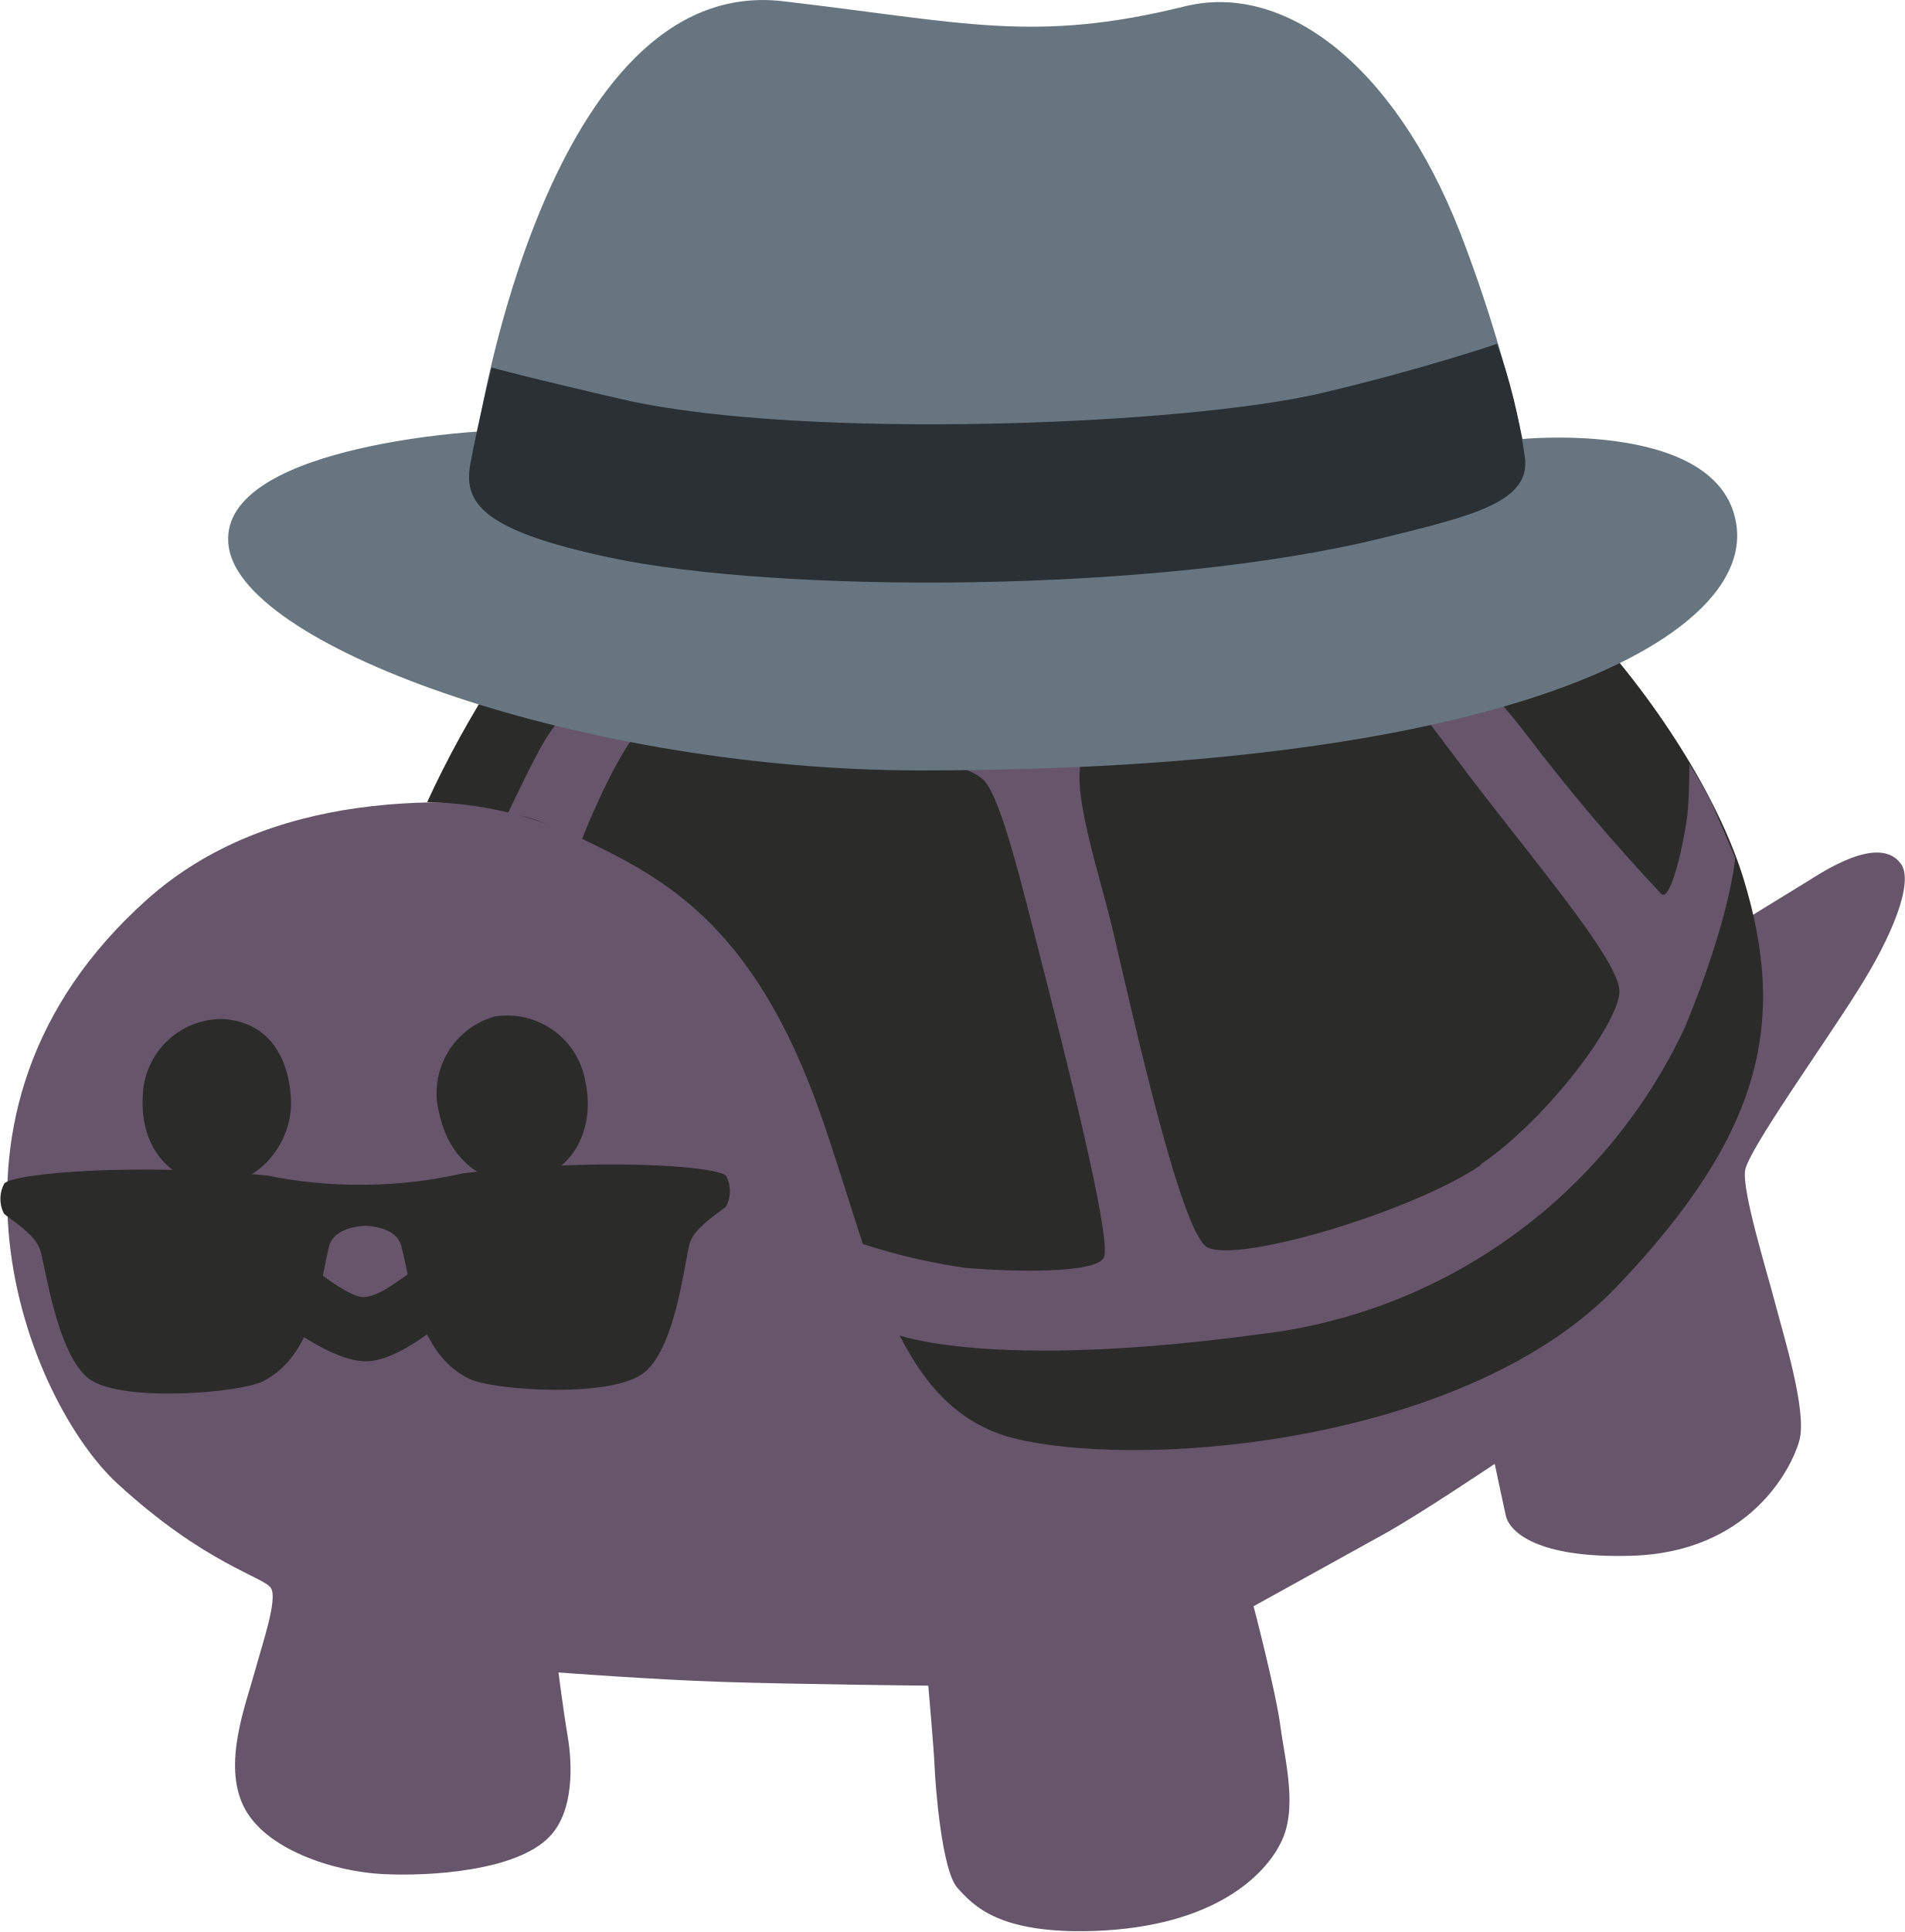
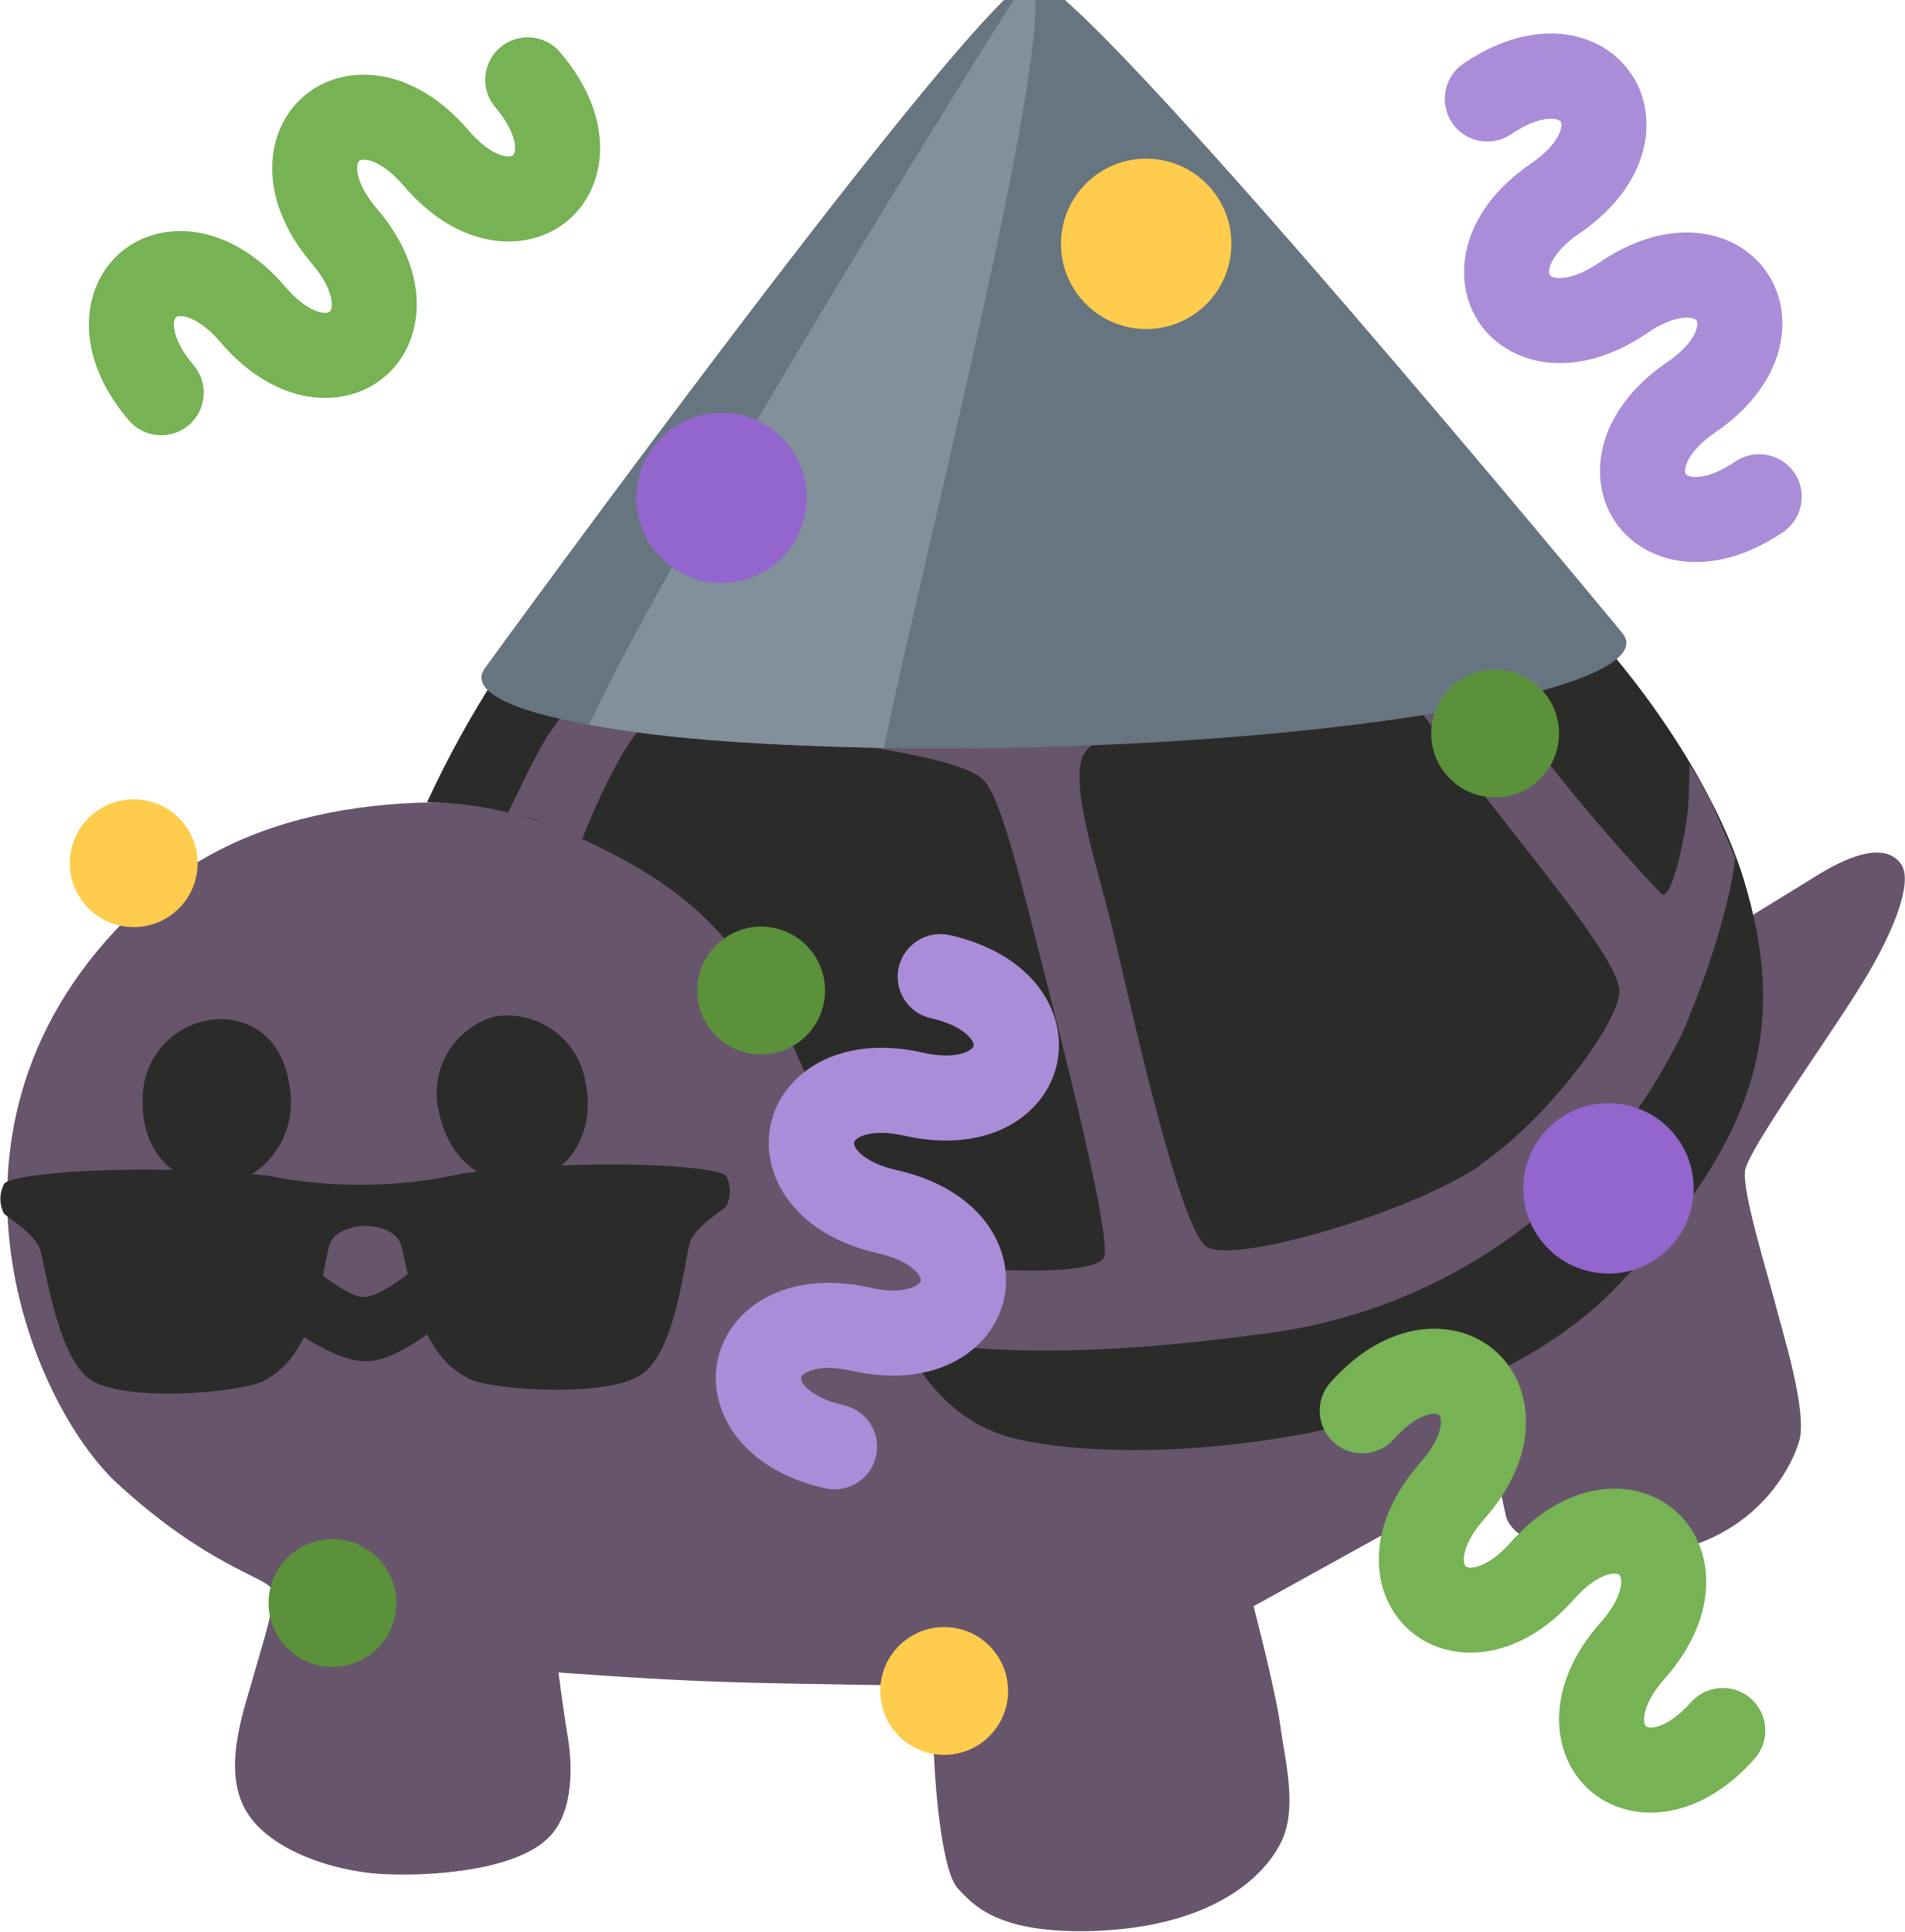
- <svg xmlns="http://www.w3.org/2000/svg" width="37.14mm" height="37.67mm" viewBox="0 0 105.29 106.78">
-   <defs>
-     <style>
+ <svg xmlns="http://www.w3.org/2000/svg" width="37.14mm" height="37.67mm" viewBox="0 0 105.29 106.78" version="1.1" id="svg78180">
+   <defs id="defs78152">
+     <style id="style78150">
      .cls-1 {
        fill: #67556c;
      }

      .cls-2, .cls-5 {
        fill: #2b2c29;
      }

      .cls-3 {
        fill: #66757f;
      }

      .cls-4 {
        fill: #2a3034;
      }

      .cls-5 {
        fill-rule: evenodd;
      }
    </style>
  </defs>
  <g id="Layer_2" data-name="Layer 2">
    <g id="grid">
      <g id="wl_copy" data-name="wl copy">
        <g id="spies">
-           <g>
-             <path class="cls-1" d="M95.58,51.37l4.28-2.63c.86-.53,4-2.66,5.21-1,.73,1-.46,4-2.43,7.08-1.78,2.85-6,8.73-6.18,9.87s1.21,5.6,1.66,7.34S99.9,78,99.46,79.61s-2.8,6.2-9.3,6.38c-5.17.15-6.73-1.31-6.93-2.23-.15-.66-.61-2.85-.61-2.85s-4.15,2.79-6.1,3.87-7.23,4-7.23,4,1.23,4.7,1.48,6.61,1,4.63,0,6.51c-.85,1.7-3.6,4.6-10.32,4.83-5.26.17-6.64-1.41-7.52-2.37s-1.23-5.71-1.27-6.7-.35-4.49-.35-4.49-7.13-.07-11.44-.21c-3.89-.13-9-.52-9-.52s.26,2.06.51,3.54.37,4.11-1,5.53c-1.8,1.9-6.63,2.22-9.3,2.07s-6.44-1.36-7.61-3.73.11-5.6.61-7.45c.45-1.63,1.27-4,.9-4.62S11.34,86.46,6.49,82-5.11,61.55,8.12,49.72s38.9-.58,40.27.2S95.58,51.37,95.58,51.37Z" />
-             <path class="cls-2" d="M53.16,22.92c-12.33,1-21.36,7.54-25.7,14.41a56.4,56.4,0,0,0-3.85,7,20.79,20.79,0,0,1,8.21,1.86c4.53,2.19,9.78,4.55,13.6,15.57,2.89,8.33,4.19,16.3,10.88,17.8,7.58,1.69,25,0,33.07-8.45s9.42-14.64,7-22.55-12.57-21.76-26-25C64.52,22.22,58.77,22.45,53.16,22.92Z" />
-             <path class="cls-1" d="M94.62,44.4c-.41-.86-1.24-2.17-1.24-2.17s0,1.82-.11,2.78c-.19,1.58-.92,4.86-1.44,4.4a109,109,0,0,1-7.44-8.79c-1.61-2.18-7.07-7.82-7.27-9.72a19.37,19.37,0,0,1,1-4.17L76,25.62c-.8-.4-2-.83-2-.83s-.51,4.37-1.23,5.22S68.14,32.5,65,33.82c-3.75,1.59-7.37,3.61-8.73,3.91-1.2.27-8.12-.93-10.72-1.32-3.27-.49-8.22-1.68-9.38-2.44a13.7,13.7,0,0,1-2.86-3.25s-.77.58-1.53,1.23a15,15,0,0,0-1.72,1.9s2.13,2,2.27,2.73c.21,1.06-1,2.56-2,4-.61.85-2.27,4.4-2.27,4.4a6.4,6.4,0,0,1,1.93.48c1.11.46,2.15,1,2.15,1s2.39-6.23,4.08-6.86c1.45-.54,5.63.65,8.65,1.16,4.29.7,8.62,1.31,9.57,2.43s2.07,5.85,3.09,9.82c1.11,4.35,4,15.62,3.48,16.51s-5,.77-7.62.56a33.69,33.69,0,0,1-5.75-1.34s.59,1.86.78,2.35c.28.7,1.14,2.67,1.14,2.67s5.12,2,19.93,0a29.76,29.76,0,0,0,23.65-17c2.54-6.13,2.77-9.35,2.77-9.35S95,45.26,94.62,44.4Zm-12.78,20c-3.67,2.52-13.29,5.42-15.09,4.55-1.43-.7-4-12.23-5.2-17.37-.77-3.3-2.51-8.27-1.65-9.88.58-1.09,4.15-2.83,6.78-4.18s6.07-3,7.14-2.95c1.52.12,5,5.24,8.39,9.61s7.17,8.91,7.3,10.53S85.62,61.78,81.84,64.36Z" />
-             <path class="cls-2" d="M32.36,59.81c.55,2.5-.64,5.14-3.39,5.49-2.27.29-4.13-1.23-4.68-3.72a4.4,4.4,0,0,1,3.06-5.4A4.38,4.38,0,0,1,32.36,59.81Z" />
-             <path class="cls-2" d="M16.08,60.69c.16,2.52-1.94,5.13-4.7,4.73-2.26-.34-3.63-2.28-3.49-4.8a4.38,4.38,0,0,1,4.41-4.3C14.58,56.45,15.91,58.06,16.08,60.69Z" />
-             <path class="cls-2" d="M23.51,69.7c1-.74,2.65-2.48,3.83-1.09s-.71,2.78-1.79,3.63-3.51,3-5.32,3-4.33-1.88-6-3.19c-1.37-1.07-2-2.49-1.33-3.39s1.88-.63,2.89.19c1.17,1,3.42,2.87,4.31,2.84S22.17,70.7,23.51,69.7Z" />
+           <g id="g78166">
+             <path class="cls-1" d="M95.58,51.37l4.28-2.63c.86-.53,4-2.66,5.21-1,.73,1-.46,4-2.43,7.08-1.78,2.85-6,8.73-6.18,9.87s1.21,5.6,1.66,7.34S99.9,78,99.46,79.61s-2.8,6.2-9.3,6.38c-5.17.15-6.73-1.31-6.93-2.23-.15-.66-.61-2.85-.61-2.85s-4.15,2.79-6.1,3.87-7.23,4-7.23,4,1.23,4.7,1.48,6.61,1,4.63,0,6.51c-.85,1.7-3.6,4.6-10.32,4.83-5.26.17-6.64-1.41-7.52-2.37s-1.23-5.71-1.27-6.7-.35-4.49-.35-4.49-7.13-.07-11.44-.21c-3.89-.13-9-.52-9-.52s.26,2.06.51,3.54.37,4.11-1,5.53c-1.8,1.9-6.63,2.22-9.3,2.07s-6.44-1.36-7.61-3.73.11-5.6.61-7.45c.45-1.63,1.27-4,.9-4.62S11.34,86.46,6.49,82-5.11,61.55,8.12,49.72s38.9-.58,40.27.2S95.58,51.37,95.58,51.37Z" id="path78154" />
+             <path class="cls-2" d="M53.16,22.92c-12.33,1-21.36,7.54-25.7,14.41a56.4,56.4,0,0,0-3.85,7,20.79,20.79,0,0,1,8.21,1.86c4.53,2.19,9.78,4.55,13.6,15.57,2.89,8.33,4.19,16.3,10.88,17.8,7.58,1.69,25,0,33.07-8.45s9.42-14.64,7-22.55-12.57-21.76-26-25C64.52,22.22,58.77,22.45,53.16,22.92Z" id="path78156" />
+             <path class="cls-1" d="M94.62,44.4c-.41-.86-1.24-2.17-1.24-2.17s0,1.82-.11,2.78c-.19,1.58-.92,4.86-1.44,4.4a109,109,0,0,1-7.44-8.79c-1.61-2.18-7.07-7.82-7.27-9.72a19.37,19.37,0,0,1,1-4.17L76,25.62c-.8-.4-2-.83-2-.83s-.51,4.37-1.23,5.22S68.14,32.5,65,33.82c-3.75,1.59-7.37,3.61-8.73,3.91-1.2.27-8.12-.93-10.72-1.32-3.27-.49-8.22-1.68-9.38-2.44a13.7,13.7,0,0,1-2.86-3.25s-.77.58-1.53,1.23a15,15,0,0,0-1.72,1.9s2.13,2,2.27,2.73c.21,1.06-1,2.56-2,4-.61.85-2.27,4.4-2.27,4.4a6.4,6.4,0,0,1,1.93.48c1.11.46,2.15,1,2.15,1s2.39-6.23,4.08-6.86c1.45-.54,5.63.65,8.65,1.16,4.29.7,8.62,1.31,9.57,2.43s2.07,5.85,3.09,9.82c1.11,4.35,4,15.62,3.48,16.51s-5,.77-7.62.56a33.69,33.69,0,0,1-5.75-1.34s.59,1.86.78,2.35c.28.7,1.14,2.67,1.14,2.67s5.12,2,19.93,0a29.76,29.76,0,0,0,23.65-17c2.54-6.13,2.77-9.35,2.77-9.35S95,45.26,94.62,44.4Zm-12.78,20c-3.67,2.52-13.29,5.42-15.09,4.55-1.43-.7-4-12.23-5.2-17.37-.77-3.3-2.51-8.27-1.65-9.88.58-1.09,4.15-2.83,6.78-4.18s6.07-3,7.14-2.95c1.52.12,5,5.24,8.39,9.61s7.17,8.91,7.3,10.53S85.62,61.78,81.84,64.36Z" id="path78158" />
+             <path class="cls-2" d="M32.36,59.81c.55,2.5-.64,5.14-3.39,5.49-2.27.29-4.13-1.23-4.68-3.72a4.4,4.4,0,0,1,3.06-5.4A4.38,4.38,0,0,1,32.36,59.81Z" id="path78160" />
+             <path class="cls-2" d="M16.08,60.69c.16,2.52-1.94,5.13-4.7,4.73-2.26-.34-3.63-2.28-3.49-4.8a4.38,4.38,0,0,1,4.41-4.3C14.58,56.45,15.91,58.06,16.08,60.69Z" id="path78162" />
+             <path class="cls-2" d="M23.51,69.7c1-.74,2.65-2.48,3.83-1.09s-.71,2.78-1.79,3.63-3.51,3-5.32,3-4.33-1.88-6-3.19c-1.37-1.07-2-2.49-1.33-3.39s1.88-.63,2.89.19c1.17,1,3.42,2.87,4.31,2.84S22.17,70.7,23.51,69.7Z" id="path78164" />
          </g>
-           <g>
-             <path class="cls-3" d="M26.41,23.85S30.27-1.44,43.26.06c10,1.16,13.89,2.35,22.25.28C71-1,77.06,3.57,80.68,12.78a78.51,78.51,0,0,1,3.48,11.48S95.35,23.16,96,29.18s-12.37,13.4-45.13,13.4c-18.37,0-37.32-6.7-38.22-12.31S26.41,23.85,26.41,23.85Z" />
-             <path class="cls-4" d="M27.17,20.31S26.4,23.45,26,25.62s.64,3.69,7.69,5.19c9.33,2,30.33,2,42.77-1.09,5-1.23,8.2-2,7.82-4.5A31.94,31.94,0,0,0,82.75,19s-4.2,1.43-9.74,2.73c-7.55,1.77-28.3,2.58-38.29.41C29.4,20.92,27.17,20.31,27.17,20.31Z" />
+           <g id="g78172" style="display:none">
+             <path class="cls-3" d="m 26.41,23.85 c 0,0 3.86,-25.29 16.85,-23.79 10,1.16 13.89,2.35 22.25,0.28 C 71,-1 77.06,3.57 80.68,12.78 a 78.51,78.51 0 0 1 3.48,11.48 c 0,0 11.19,-1.1 11.84,4.92 0.65,6.02 -12.37,13.4 -45.13,13.4 -18.37,0 -37.32,-6.7 -38.22,-12.31 -0.9,-5.61 13.76,-6.42 13.76,-6.42 z" id="path78168" />
+             <path class="cls-4" d="m 27.17,20.31 c 0,0 -0.77,3.14 -1.17,5.31 -0.4,2.17 0.64,3.69 7.69,5.19 9.33,2 30.33,2 42.77,-1.09 5,-1.23 8.2,-2 7.82,-4.5 A 31.94,31.94 0 0 0 82.75,19 c 0,0 -4.2,1.43 -9.74,2.73 -7.55,1.77 -28.3,2.58 -38.29,0.41 -5.32,-1.22 -7.55,-1.83 -7.55,-1.83 z" id="path78170" />
          </g>
-           <path class="cls-5" d="M.22,67.08c.29.28,1.72,1.12,2,2s.92,5.68,2.64,7.08,8.42.83,9.69.18c2.84-1.45,3.14-5.42,3.63-7.43.27-1.14,2-1.16,2-1.16s1.71,0,2,1.11c.52,2,.91,6,3.78,7.36,1.28.62,7.94,1.1,9.69-.39s2.21-6.28,2.48-7.14,1.69-1.72,2-2a1.82,1.82,0,0,0,0-1.71c-.58-.56-7.31-1-14.54-.13a24.91,24.91,0,0,1-5.41.63,25.37,25.37,0,0,1-5.42-.51c-7.24-.71-14-.13-14.52.44A1.79,1.79,0,0,0,.22,67.08Z" />
+           <path class="cls-5" d="M.22,67.08c.29.28,1.72,1.12,2,2s.92,5.68,2.64,7.08,8.42.83,9.69.18c2.84-1.45,3.14-5.42,3.63-7.43.27-1.14,2-1.16,2-1.16s1.71,0,2,1.11c.52,2,.91,6,3.78,7.36,1.28.62,7.94,1.1,9.69-.39s2.21-6.28,2.48-7.14,1.69-1.72,2-2a1.82,1.82,0,0,0,0-1.71c-.58-.56-7.31-1-14.54-.13a24.91,24.91,0,0,1-5.41.63,25.37,25.37,0,0,1-5.42-.51c-7.24-.71-14-.13-14.52.44A1.79,1.79,0,0,0,.22,67.08Z" id="path78174" />
        </g>
      </g>
    </g>
  </g>
+   <g id="g8739" transform="matrix(2.056038,-0.3060103,0.3060103,2.056038,-26.25577,-38.78279)">
+     <path fill="#dd2e44" d="m 50.008,43.573 c 0.011,-0.09 -0.023,-0.185 -0.081,-0.281 0,0 -11.66,-19.349 -12.932,-19.5 -1.272,-0.149 -17.096,15.976 -17.096,15.976 -0.079,0.08 -0.134,0.163 -0.144,0.255 -0.149,1.263 6.504,3.08 14.857,4.061 8.355,0.981 15.247,0.753 15.396,-0.51 z" id="path5268" style="fill:#66757f;fill-opacity:1;stroke-width:1.394" />
+     <path fill="#ea596e" d="m 36.91,23.816 c -0.045,0.012 -0.1,0.037 -0.163,0.075 -1.276,1.439 -11.566,13.519 -14.339,17.79 2.169,0.745 4.658,1.247 7.662,1.764 1.415,-3.989 7.721,-18.905 6.84,-19.629 z" id="path5270" style="fill:#81909a;fill-opacity:1;stroke-width:1.394" />
+   </g>
+   <g id="g9662" transform="matrix(0.772212,-0.6353325,0.6353325,0.772212,-18.23836,62.11675)">
+     <path fill="#77b255" d="m 75.628,-14.482 c 0.092,4.826 -2.722,7.402 -5.547,7.451 -2.822,0.05 -5.731,-2.421 -5.819,-7.244 -0.033,-1.883 -0.733,-2.628 -1.018,-2.628 -0.291,0.006 -0.964,0.782 -0.93,2.66 0.09,4.823 -2.726,7.399 -5.551,7.448 -2.825,0.053 -5.729,-2.42 -5.816,-7.246 -0.036,-1.881 -0.738,-2.63 -1.024,-2.622 -0.284,0.006 -0.961,0.778 -0.928,2.658 0.023,1.296 -1.009,2.374 -2.307,2.397 -1.302,0.019 -2.373,-1.013 -2.397,-2.315 -0.088,-4.821 2.722,-7.4 5.552,-7.452 2.822,-0.05 5.726,2.422 5.817,7.249 0.033,1.883 0.733,2.628 1.02,2.621 0.286,-0.003 0.962,-0.775 0.929,-2.653 -0.089,-4.828 2.722,-7.402 5.552,-7.452 2.82,-0.052 5.724,2.419 5.815,7.248 0.032,1.878 0.739,2.625 1.02,2.621 0.289,-0.007 0.963,-0.777 0.932,-2.657 -0.027,-1.302 1.008,-2.372 2.307,-2.397 1.298,-0.023 2.373,1.013 2.393,2.313 z" id="path9165" style="stroke-width:2.355" />
+     <circle fill="#5c913b" cx="91.614" cy="47.43" r="3.532" id="circle9167" style="stroke-width:2.355" />
+     <circle fill="#9266cc" cx="66.868" cy="10.203" r="4.709" id="circle9169" style="stroke-width:2.355" />
+     <circle fill="#9266cc" cx="80.477" cy="70.828" r="4.709" id="circle9171" style="stroke-width:2.355" />
+     <circle fill="#5c913b" cx="11.449" cy="43.716" r="3.532" id="circle9173" style="stroke-width:2.355" />
+     <circle fill="#5c913b" cx="51.256" cy="32.626" r="3.532" id="circle9175" style="stroke-width:2.355" />
+     <circle fill="#ffcc4d" cx="93.916" cy="14.276" r="4.709" id="circle9177" style="stroke-width:2.355" />
+     <circle fill="#ffcc4d" cx="34.47" cy="68.954" r="3.532" id="circle9179" style="stroke-width:2.355" />
+     <circle fill="#ffcc4d" cx="28.947" cy="5.157" r="3.532" id="circle9181" style="stroke-width:2.355" />
+     <path fill="#77b255" d="m 66.679,100.308 c -4.767,0.758 -7.707,-1.673 -8.146,-4.463 -0.439,-2.788 1.606,-6.011 6.37,-6.764 1.86,-0.293 2.502,-1.089 2.462,-1.372 -0.047,-0.288 -0.908,-0.847 -2.763,-0.554 -4.765,0.756 -7.704,-1.677 -8.143,-4.468 -0.444,-2.791 1.605,-6.008 6.372,-6.762 1.858,-0.295 2.502,-1.094 2.455,-1.377 -0.045,-0.28 -0.903,-0.844 -2.761,-0.551 -1.28,0.202 -2.491,-0.671 -2.693,-1.954 -0.199,-1.287 0.676,-2.49 1.961,-2.694 4.762,-0.754 7.705,1.673 8.148,4.468 0.439,2.788 -1.607,6.006 -6.375,6.764 -1.86,0.293 -2.502,1.089 -2.455,1.372 0.043,0.282 0.901,0.846 2.756,0.553 4.769,-0.755 7.707,1.673 8.148,4.468 0.442,2.786 -1.605,6.004 -6.374,6.761 -1.855,0.291 -2.498,1.095 -2.455,1.372 0.047,0.285 0.903,0.846 2.761,0.556 1.286,-0.206 2.489,0.671 2.693,1.954 0.202,1.283 -0.676,2.49 -1.96,2.69 z" id="path9584" style="stroke-width:2.355" />
+     <path fill="#aa8dd8" d="m 112.063,18.259 c 0.462,-0.385 1.07,-0.594 1.719,-0.538 2.045,0.184 3.779,0.863 5.003,1.964 1.296,1.165 1.951,2.75 1.809,4.352 -0.252,2.809 -3.018,5.437 -7.827,5.008 -1.871,-0.166 -2.691,0.45 -2.714,0.735 -0.028,0.285 0.671,1.038 2.542,1.206 2.045,0.184 3.779,0.863 5.003,1.964 1.296,1.165 1.956,2.75 1.809,4.352 -0.252,2.812 -3.018,5.437 -7.823,5.01 -1.363,-0.121 -2.076,0.173 -2.377,0.359 -0.24,0.153 -0.334,0.298 -0.342,0.378 -0.023,0.283 0.667,1.036 2.542,1.204 1.295,0.117 2.253,1.261 2.136,2.556 -0.115,1.295 -1.256,2.251 -2.556,2.136 -4.805,-0.427 -7.066,-3.501 -6.814,-6.315 0.252,-2.812 3.018,-5.437 7.827,-5.008 1.363,0.123 2.072,-0.172 2.372,-0.359 0.242,-0.151 0.336,-0.296 0.342,-0.376 0.028,-0.285 -0.667,-1.038 -2.542,-1.206 -4.805,-0.429 -7.066,-3.501 -6.814,-6.315 0.252,-2.812 3.018,-5.439 7.823,-5.005 1.363,0.121 2.076,-0.175 2.377,-0.362 0.24,-0.15 0.334,-0.296 0.342,-0.376 0.023,-0.285 -0.671,-1.038 -2.542,-1.206 -1.295,-0.115 -2.253,-1.261 -2.136,-2.556 0.063,-0.651 0.38,-1.213 0.842,-1.6 z" id="path9586" style="stroke-width:2.355" />
+     <path fill="#aa8dd8" d="m 59.688,35.991 c 0.597,0.075 1.164,0.378 1.565,0.891 1.26,1.622 1.945,3.353 1.974,4.999 0.03,1.742 -0.682,3.302 -1.951,4.29 -2.227,1.731 -6.035,1.498 -9,-2.314 -1.154,-1.482 -2.163,-1.662 -2.388,-1.484 -0.228,0.174 -0.302,1.199 0.851,2.682 1.26,1.622 1.945,3.353 1.974,4.999 0.03,1.742 -0.679,3.306 -1.951,4.29 -2.229,1.732 -6.035,1.498 -8.998,-2.309 -0.841,-1.08 -1.542,-1.402 -1.883,-1.494 -0.275,-0.071 -0.446,-0.041 -0.51,0.008 -0.223,0.176 -0.303,1.194 0.852,2.68 0.797,1.028 0.614,2.508 -0.414,3.305 -1.026,0.799 -2.503,0.615 -3.305,-0.414 -2.963,-3.807 -2.255,-7.557 -0.024,-9.291 2.229,-1.732 6.035,-1.498 9,2.314 0.839,1.082 1.538,1.398 1.88,1.491 0.275,0.075 0.446,0.044 0.508,-0.006 0.228,-0.174 0.305,-1.195 -0.851,-2.682 -2.961,-3.808 -2.255,-7.557 -0.024,-9.291 2.229,-1.732 6.037,-1.5 8.995,2.312 0.841,1.08 1.543,1.4 1.885,1.492 0.274,0.073 0.444,0.042 0.508,-0.006 0.224,-0.178 0.302,-1.199 -0.85,-2.682 -0.799,-1.026 -0.614,-2.508 0.414,-3.305 0.52,-0.398 1.147,-0.548 1.745,-0.475 z" id="path12881" style="stroke-width:2.355" />
+   </g>
</svg>
